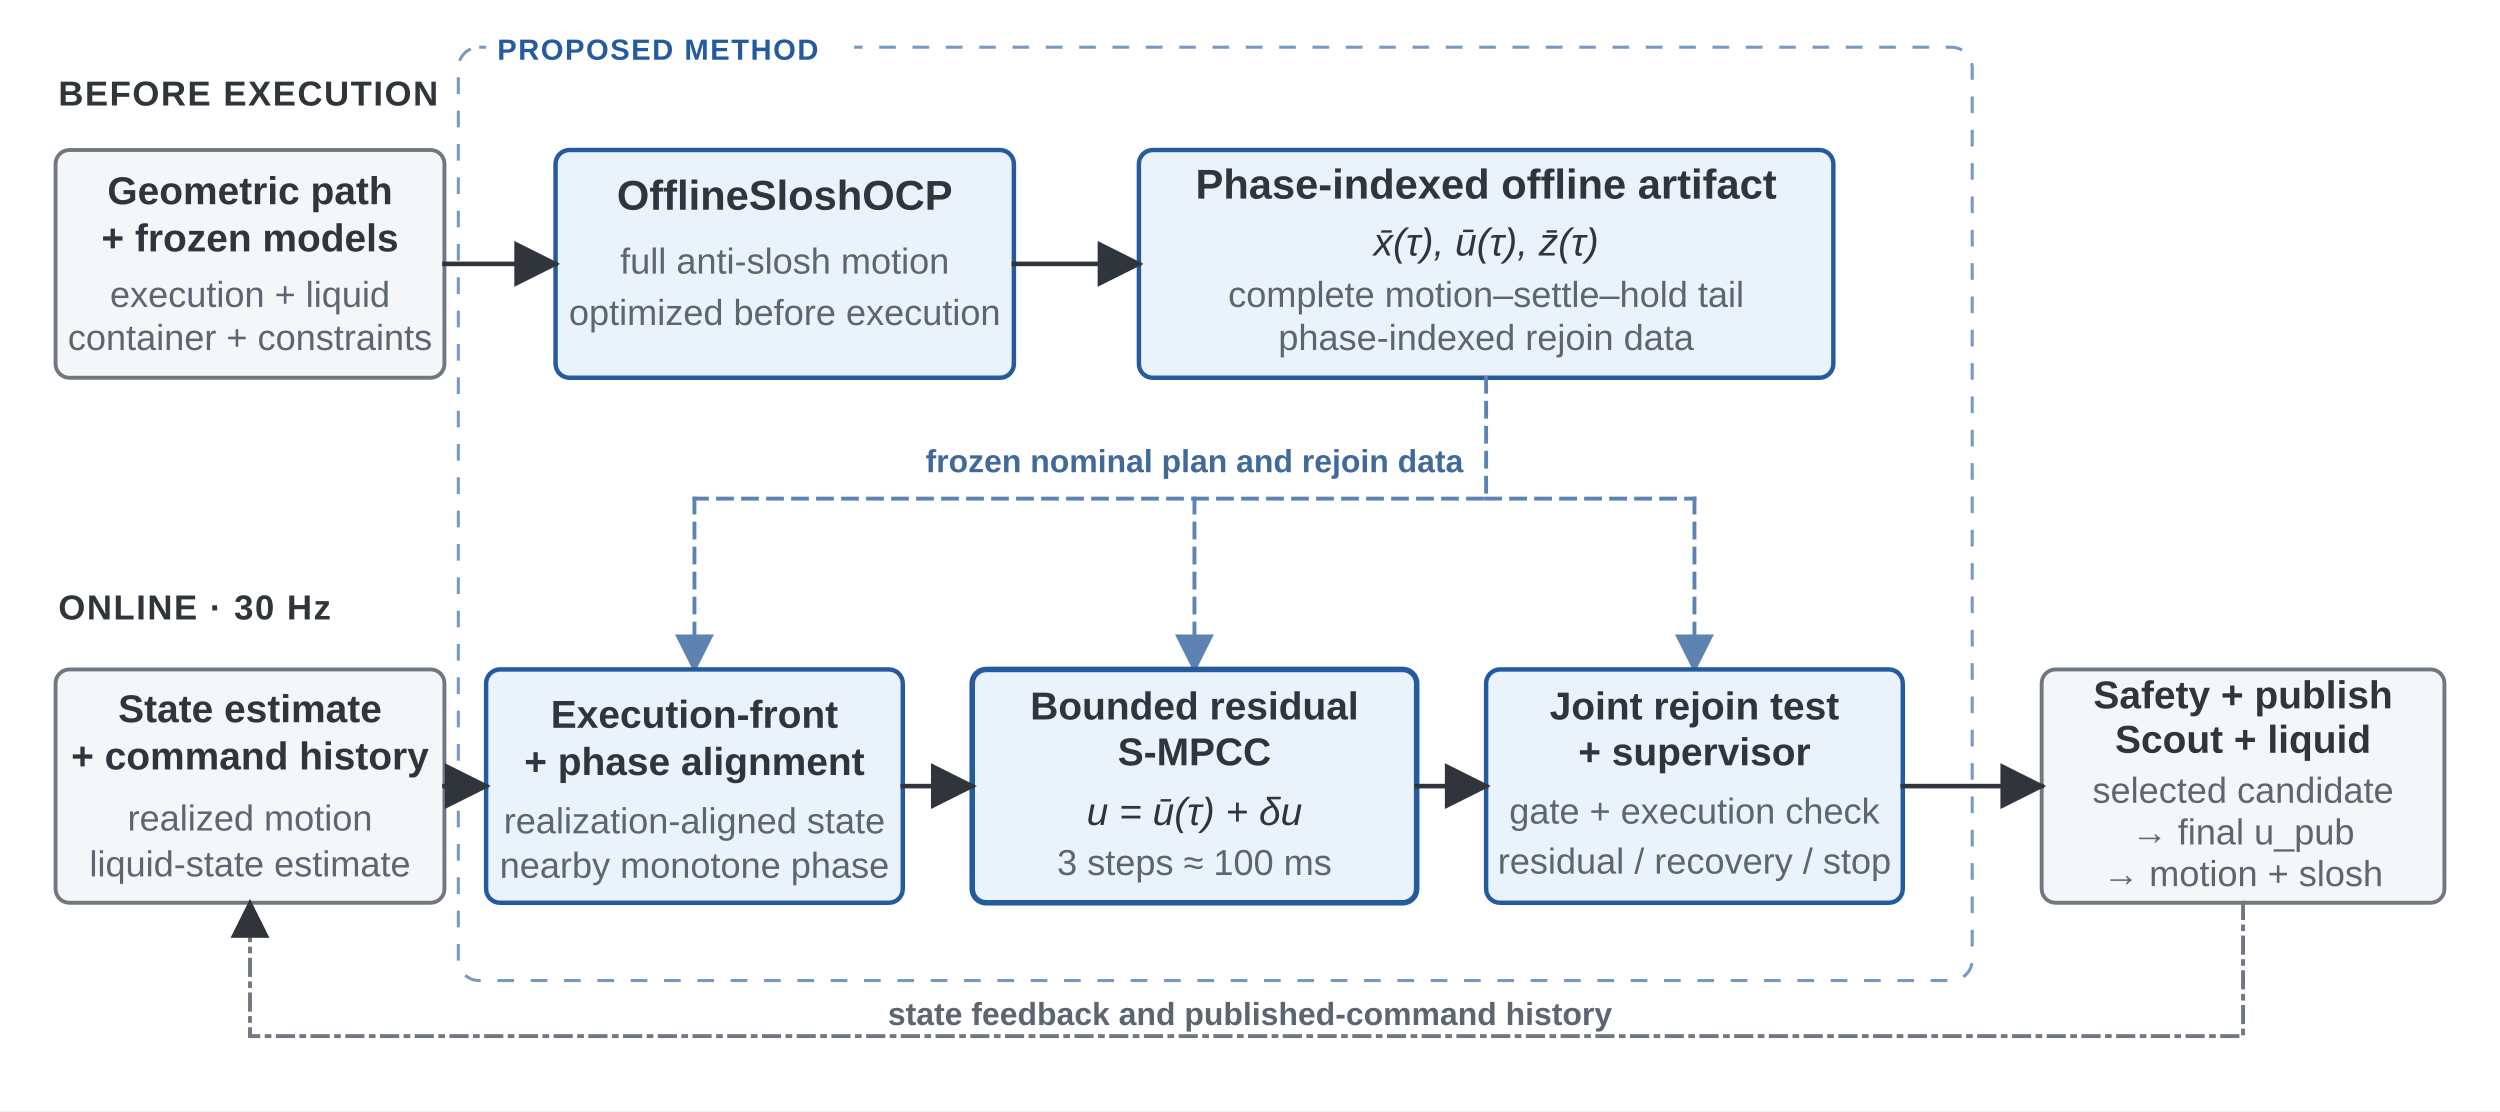
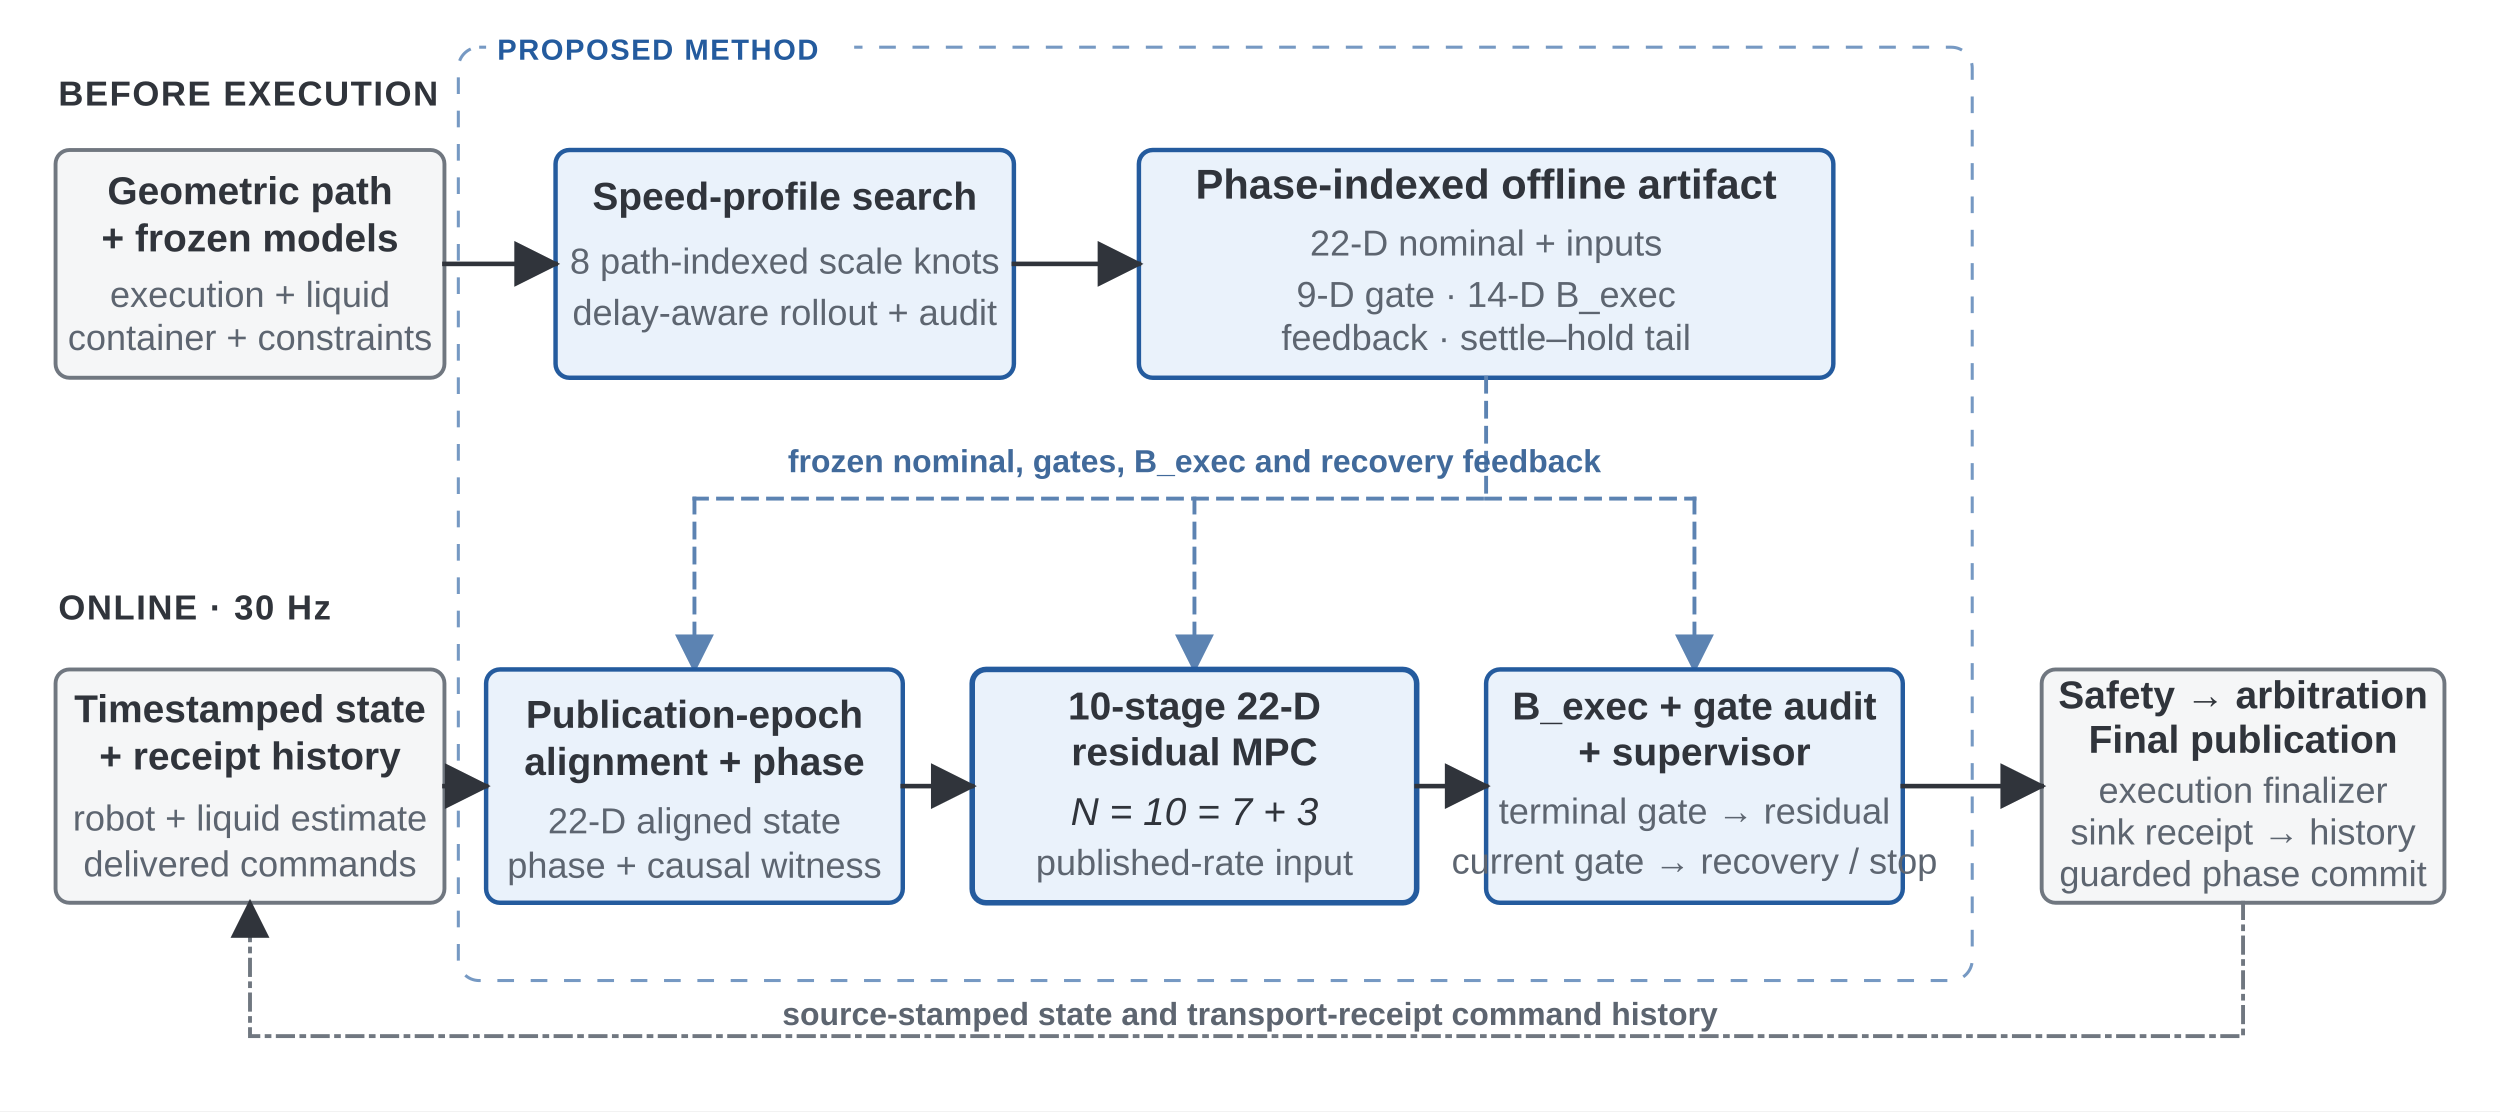
<svg xmlns="http://www.w3.org/2000/svg" width="1800" height="800" viewBox="0 0 1800 800" role="img" aria-labelledby="title desc">
  <defs>
    <style>
      .canvas {
        fill: #ffffff;
      }
      .scope {
        fill: none;
        stroke: #7699c3;
        stroke-width: 2.2;
        stroke-dasharray: 12 12;
      }
      .box-common {
        fill: #f5f6f7;
        stroke: #707780;
        stroke-width: 2.8;
      }
      .box-method {
        fill: #eaf2fb;
        stroke: #245b9e;
        stroke-width: 3.2;
      }
      .box-core {
        fill: #eaf2fb;
        stroke: #245b9e;
        stroke-width: 4;
      }
      .flow {
        fill: none;
        stroke: #30343b;
        stroke-width: 3.3;
        stroke-linecap: square;
        stroke-linejoin: miter;
        marker-end: url(#arrow-gray);
      }
      .artifact {
        fill: none;
        stroke: #5c83b2;
        stroke-width: 2.8;
        stroke-dasharray: 10 8;
        stroke-linecap: square;
        stroke-linejoin: miter;
      }
      .artifact-arrow {
        fill: none;
        stroke: #5c83b2;
        stroke-width: 2.8;
        stroke-dasharray: 10 8;
        stroke-linecap: square;
        stroke-linejoin: miter;
        marker-end: url(#arrow-blue);
      }
      .feedback {
        fill: none;
        stroke: #707780;
        stroke-width: 2.8;
        stroke-dasharray: 11 6 2 6;
        stroke-linecap: square;
        stroke-linejoin: miter;
        marker-end: url(#arrow-gray);
      }
      .row-label {
        font-family: "Liberation Sans", Arial, Helvetica, sans-serif;
        font-size: 25px;
        font-weight: 700;
        letter-spacing: 1.1px;
        fill: #30343b;
      }
      .scope-label {
        font-family: "Liberation Sans", Arial, Helvetica, sans-serif;
        font-size: 21px;
        font-weight: 700;
        letter-spacing: 1.1px;
        fill: #245b9e;
      }
      .box-title {
        font-family: "Liberation Sans", Arial, Helvetica, sans-serif;
        font-size: 30px;
        font-weight: 700;
        fill: #30343b;
        text-anchor: middle;
      }
      .box-title-sm {
        font-family: "Liberation Sans", Arial, Helvetica, sans-serif;
        font-size: 28px;
        font-weight: 700;
        fill: #30343b;
        text-anchor: middle;
      }
      .box-text {
        font-family: "Liberation Sans", Arial, Helvetica, sans-serif;
        font-size: 26px;
        font-weight: 400;
        fill: #5d6570;
        text-anchor: middle;
      }
      .math {
        font-family: "Liberation Sans", Arial, Helvetica, sans-serif;
        font-size: 28px;
        font-style: italic;
        font-weight: 400;
        fill: #30343b;
        text-anchor: middle;
      }
      .line-label {
        font-family: "Liberation Sans", Arial, Helvetica, sans-serif;
        font-size: 23px;
        font-weight: 600;
        fill: #5d6570;
        text-anchor: middle;
      }
      .artifact-label {
        font-family: "Liberation Sans", Arial, Helvetica, sans-serif;
        font-size: 23px;
        font-weight: 600;
        fill: #416a9b;
        text-anchor: middle;
      }
    </style>
    <marker id="arrow-gray" markerWidth="10" markerHeight="10" refX="9" refY="5" orient="auto" markerUnits="strokeWidth">
      <path d="M 0 0 L 10 5 L 0 10 Z" fill="#30343b" />
    </marker>
    <marker id="arrow-blue" markerWidth="10" markerHeight="10" refX="9" refY="5" orient="auto" markerUnits="strokeWidth">
      <path d="M 0 0 L 10 5 L 0 10 Z" fill="#5c83b2" />
    </marker>
  </defs>
  <rect class="canvas" x="0" y="0" width="1800" height="800" />
  <rect class="scope" x="330" y="34" width="1090" height="672" rx="15" />
  <rect class="canvas" x="350" y="22" width="265" height="27" />
  <text class="scope-label" x="358" y="43">PROPOSED METHOD</text>
  <text class="row-label" x="42" y="76">BEFORE EXECUTION</text>
  <text class="row-label" x="42" y="446">ONLINE · 30 Hz</text>
  <rect class="box-common" x="40" y="108" width="280" height="164" rx="10" />
  <text class="box-title-sm" x="180" y="147">Geometric path</text>
  <text class="box-title-sm" x="180" y="181">+ frozen models</text>
  <text class="box-text" x="180" y="221">execution + liquid</text>
  <text class="box-text" x="180" y="252">container + constraints</text>
  <rect class="box-method" x="400" y="108" width="330" height="164" rx="10" />
-   <text class="box-title" x="565" y="151">OfflineSloshOCP</text>
-   <text class="box-text" x="565" y="197">full anti-slosh motion</text>
-   <text class="box-text" x="565" y="234">optimized before execution</text>
+   <text class="box-title-sm" x="565" y="151">Speed-profile search</text>
+   <text class="box-text" x="565" y="197">8 path-indexed scale knots</text>
+   <text class="box-text" x="565" y="234">delay-aware rollout + audit</text>
  <rect class="box-method" x="820" y="108" width="500" height="164" rx="10" />
  <text class="box-title" x="1070" y="143">Phase-indexed offline artifact</text>
-   <text class="math" x="1070" y="184">x̄(τ), ū(τ), z̄(τ)</text>
-   <text class="box-text" x="1070" y="221">complete motion–settle–hold tail</text>
-   <text class="box-text" x="1070" y="252">phase-indexed rejoin data</text>
+   <text class="box-text" x="1070" y="184">22-D nominal + inputs</text>
+   <text class="box-text" x="1070" y="221">9-D gate · 14-D B_exec</text>
+   <text class="box-text" x="1070" y="252">feedback · settle–hold tail</text>
  <path class="flow" d="M 320 190 H 400" />
  <path class="flow" d="M 730 190 H 820" />
  <path class="artifact" d="M 1070 272 V 359 H 500" />
  <path class="artifact" d="M 1070 359 H 1220" />
  <path class="artifact-arrow" d="M 500 359 V 482" />
  <path class="artifact-arrow" d="M 860 359 V 482" />
  <path class="artifact-arrow" d="M 1220 359 V 482" />
-   <text class="artifact-label" x="860" y="340">frozen nominal plan and rejoin data</text>
+   <text class="artifact-label" x="860" y="340">frozen nominal, gates, B_exec and recovery feedback</text>
  <rect class="box-common" x="40" y="482" width="280" height="168" rx="10" />
-   <text class="box-title-sm" x="180" y="520">State estimate</text>
-   <text class="box-title-sm" x="180" y="554">+ command history</text>
-   <text class="box-text" x="180" y="598">realized motion</text>
-   <text class="box-text" x="180" y="631">liquid-state estimate</text>
+   <text class="box-title-sm" x="180" y="520">Timestamped state</text>
+   <text class="box-title-sm" x="180" y="554">+ receipt history</text>
+   <text class="box-text" x="180" y="598">robot + liquid estimate</text>
+   <text class="box-text" x="180" y="631">delivered commands</text>
  <rect class="box-method" x="350" y="482" width="300" height="168" rx="10" />
-   <text class="box-title-sm" x="500" y="524">Execution-front</text>
-   <text class="box-title-sm" x="500" y="558">+ phase alignment</text>
-   <text class="box-text" x="500" y="600">realization-aligned state</text>
-   <text class="box-text" x="500" y="632">nearby monotone phase</text>
+   <text class="box-title-sm" x="500" y="524">Publication-epoch</text>
+   <text class="box-title-sm" x="500" y="558">alignment + phase</text>
+   <text class="box-text" x="500" y="600">22-D aligned state</text>
+   <text class="box-text" x="500" y="632">phase + causal witness</text>
  <rect class="box-core" x="700" y="482" width="320" height="168" rx="10" />
-   <text class="box-title-sm" x="860" y="518">Bounded residual</text>
-   <text class="box-title-sm" x="860" y="551">S-MPCC</text>
-   <text class="math" x="860" y="594">u = ū(τ) + δu</text>
-   <text class="box-text" x="860" y="630">3 steps ≈ 100 ms</text>
+   <text class="box-title-sm" x="860" y="518">10-stage 22-D</text>
+   <text class="box-title-sm" x="860" y="551">residual MPC</text>
+   <text class="math" x="860" y="594">N = 10 = 7 + 3</text>
+   <text class="box-text" x="860" y="630">published-rate input</text>
  <rect class="box-method" x="1070" y="482" width="300" height="168" rx="10" />
-   <text class="box-title-sm" x="1220" y="518">Joint rejoin test</text>
+   <text class="box-title-sm" x="1220" y="518">B_exec + gate audit</text>
  <text class="box-title-sm" x="1220" y="551">+ supervisor</text>
-   <text class="box-text" x="1220" y="593">gate + execution check</text>
-   <text class="box-text" x="1220" y="629">residual / recovery / stop</text>
+   <text class="box-text" x="1220" y="593">terminal gate → residual</text>
+   <text class="box-text" x="1220" y="629">current gate → recovery / stop</text>
  <rect class="box-common" x="1470" y="482" width="290" height="168" rx="10" />
-   <text class="box-title-sm" x="1615" y="510">Safety + publish</text>
-   <text class="box-title-sm" x="1615" y="542">Scout + liquid</text>
-   <text class="box-text" x="1615" y="578">selected candidate</text>
-   <text class="box-text" x="1615" y="608">→ final u_pub</text>
-   <text class="box-text" x="1615" y="638">→ motion + slosh</text>
+   <text class="box-title-sm" x="1615" y="510">Safety → arbitration</text>
+   <text class="box-title-sm" x="1615" y="542">Final publication</text>
+   <text class="box-text" x="1615" y="578">execution finalizer</text>
+   <text class="box-text" x="1615" y="608">sink receipt → history</text>
+   <text class="box-text" x="1615" y="638">guarded phase commit</text>
  <path class="flow" d="M 320 566 H 350" />
  <path class="flow" d="M 650 566 H 700" />
  <path class="flow" d="M 1020 566 H 1070" />
  <path class="flow" d="M 1370 566 H 1470" />
  <path class="feedback" d="M 1615 650 V 746 H 180 V 650" />
-   <text class="line-label" x="900" y="738">state feedback and published-command history</text>
+   <text class="line-label" x="900" y="738">source-stamped state and transport-receipt command history</text>
</svg>
